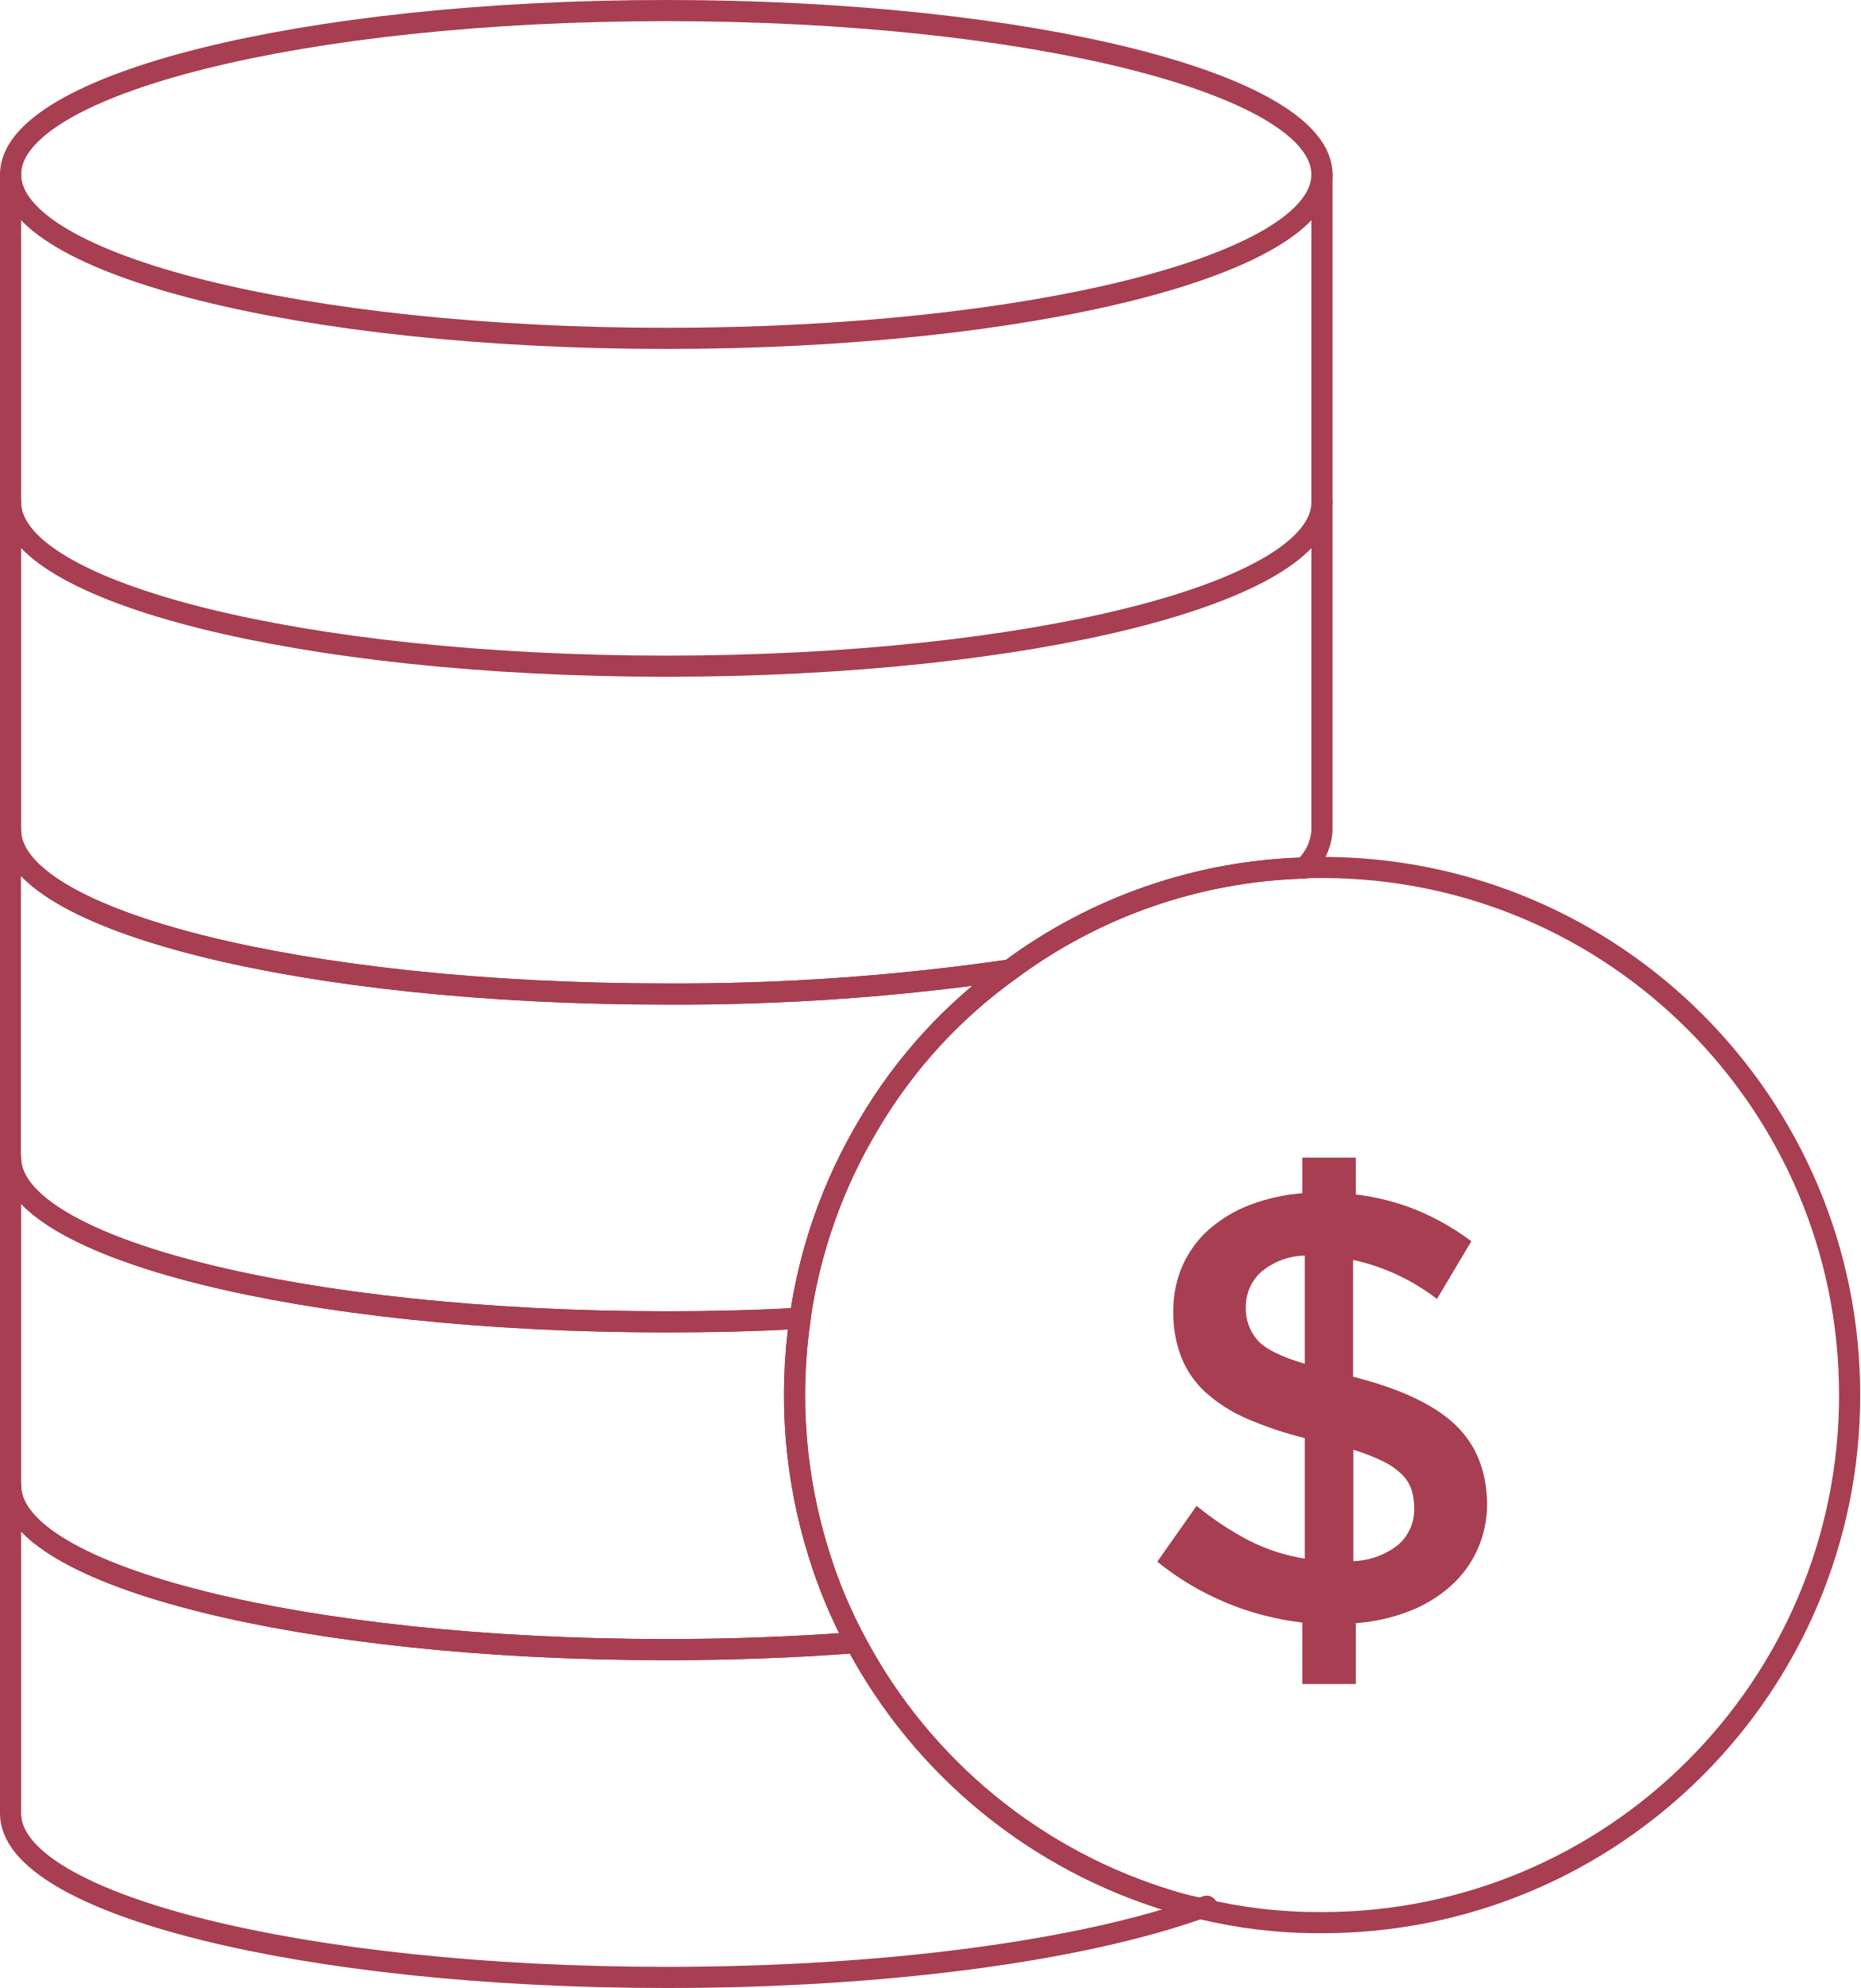
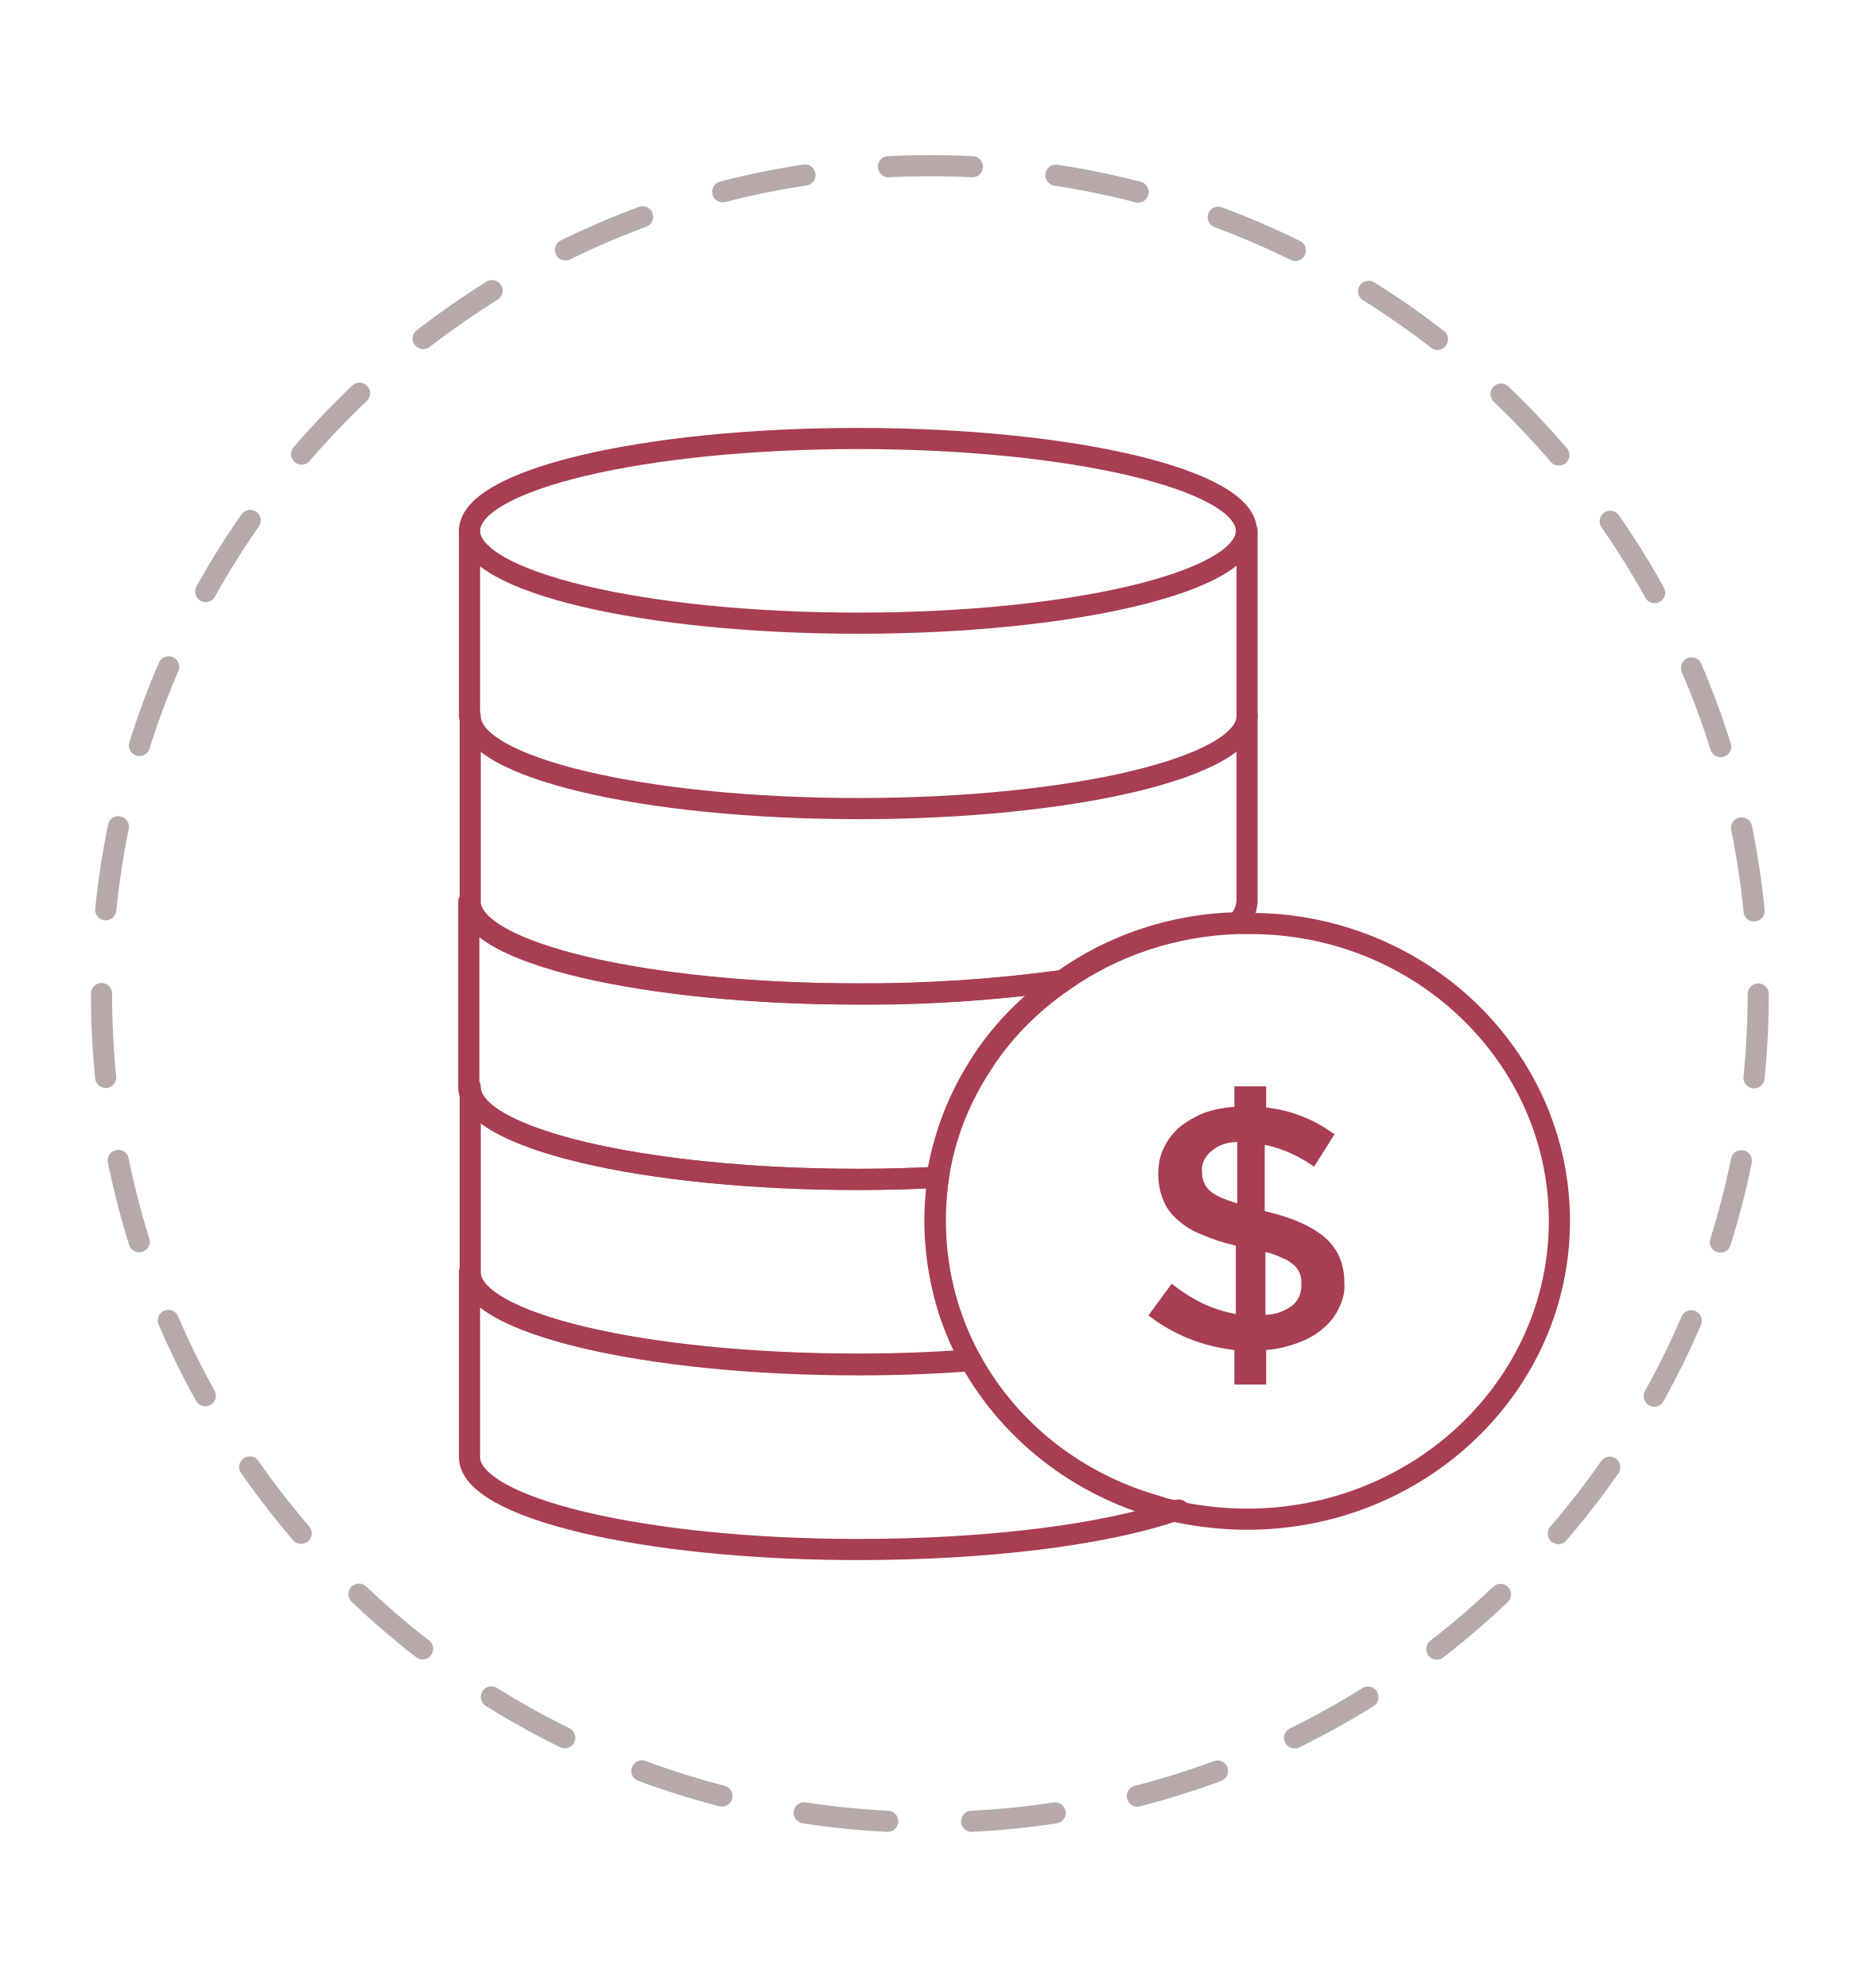
- <svg xmlns="http://www.w3.org/2000/svg" id="Layer_1" data-name="Layer 1" viewBox="0 0 263.84 282">
-   <defs>
-     <style>.cls-1{fill:none;stroke:#a83e51;stroke-linecap:round;stroke-linejoin:round;stroke-width:3px;}.cls-2{fill:#a83e51;}</style>
-   </defs>
-   <ellipse class="cls-1" cx="94.5" cy="24.75" rx="93" ry="23.25" />
-   <line class="cls-1" x1="1.5" y1="71.25" x2="1.5" y2="24.75" />
-   <line class="cls-1" x1="187.5" y1="71.25" x2="187.5" y2="24.75" />
-   <path class="cls-1" d="M210.58,85.25v46.5a7.9,7.9,0,0,1-2.54,5.38,73.53,73.53,0,0,0-41.71,14.46A327.85,327.85,0,0,1,117.58,155c-51.37,0-93-10.39-93-23.25V85.25c0,12.86,41.63,23.25,93,23.25S210.58,98.11,210.58,85.25Z" transform="translate(-23.08 -14)" />
-   <path class="cls-1" d="M166.33,151.59a71.56,71.56,0,0,0-20.05,21.94A73.8,73.8,0,0,0,136.55,201c-6.11.36-12.43.51-19,.51-51.37,0-93-10.39-93-23.25v-46.5c0,12.86,41.63,23.25,93,23.25A327.85,327.85,0,0,0,166.33,151.59Z" transform="translate(-23.08 -14)" />
-   <path class="cls-1" d="M144.46,247c-8.5.66-17.51,1-26.88,1-51.37,0-93-10.39-93-23.25v-46.5c0,12.86,41.63,23.25,93,23.25,6.54,0,12.86-.15,19-.51a75.3,75.3,0,0,0,2.61,33.35A69.85,69.85,0,0,0,144.46,247Z" transform="translate(-23.08 -14)" />
-   <path class="cls-1" d="M194.23,284.4c-.29.07-.58.22-.87.29" transform="translate(-23.08 -14)" />
-   <path class="cls-1" d="M193.29,284.69c-16.86,6-44.47,9.81-75.71,9.81-51.37,0-93-10.39-93-23.25v-46.5c0,12.86,41.63,23.25,93,23.25,9.37,0,18.38-.36,26.88-1a75.13,75.13,0,0,0,45,36.77A33.13,33.13,0,0,0,193.29,284.69Z" transform="translate(-23.08 -14)" />
-   <path class="cls-1" d="M285.42,211.89a74.83,74.83,0,0,1-74.84,74.84,71.21,71.21,0,0,1-17.22-2h-.07a33.13,33.13,0,0,1-3.78-.94,75.13,75.13,0,0,1-45-36.77,69.85,69.85,0,0,1-5.3-12.64A75.3,75.3,0,0,1,136.55,201a73.8,73.8,0,0,1,9.73-27.46,71.56,71.56,0,0,1,20.05-21.94A73.53,73.53,0,0,1,208,137.13c.87-.08,1.67-.08,2.54-.08A74.83,74.83,0,0,1,285.42,211.89Z" transform="translate(-23.08 -14)" />
-   <path class="cls-2" d="M232.6,233.87a15.17,15.17,0,0,1-3.8,5.14,19.19,19.19,0,0,1-5.84,3.54,26.24,26.24,0,0,1-7.58,1.7v8.63h-7.59v-8.72a40,40,0,0,1-20.57-8.63l5.58-7.93a42.81,42.81,0,0,0,7.41,4.92,26.64,26.64,0,0,0,7.93,2.57V218a52.2,52.2,0,0,1-8.28-2.79,21.51,21.51,0,0,1-5.8-3.71,13.45,13.45,0,0,1-3.44-5,17.28,17.28,0,0,1-1.13-6.49,15.87,15.87,0,0,1,1.3-6.46,15,15,0,0,1,3.75-5.14,19.16,19.16,0,0,1,5.8-3.49,27,27,0,0,1,7.45-1.66v-5.05h7.59v5.23a33.59,33.59,0,0,1,8.76,2.26,36.33,36.33,0,0,1,7.63,4.37l-4.88,8.19A30,30,0,0,0,215,192.72v16.57q9.94,2.52,14.43,6.76T234,227.34A15.54,15.54,0,0,1,232.6,233.87Zm-24.46-41.76a9.85,9.85,0,0,0-6.28,2.4,6.63,6.63,0,0,0-2.08,4.93,6.75,6.75,0,0,0,1.65,4.66c1.11,1.25,3.34,2.37,6.71,3.35Zm15.13,33.18a5.54,5.54,0,0,0-1.39-2.18,10.33,10.33,0,0,0-2.66-1.83,27.54,27.54,0,0,0-4.19-1.62v15.79a10.76,10.76,0,0,0,6.41-2.36,6.62,6.62,0,0,0,2.22-5.14A8.41,8.41,0,0,0,223.27,225.29Z" transform="translate(-23.08 -14)" />
+ <svg xmlns="http://www.w3.org/2000/svg" version="1.1" id="Layer_1" x="0px" y="0px" viewBox="0 0 263.8 282" style="enable-background:new 0 0 263.8 282;" xml:space="preserve">
+   <style type="text/css">
+ 	.st0{fill:none;stroke:#A83E51;stroke-width:3;stroke-linecap:round;stroke-linejoin:round;}
+ 	.st1{fill:#A83E51;}
+ 	.st2{fill:none;stroke:#B7A9A9;stroke-width:3;stroke-linecap:round;stroke-linejoin:round;stroke-dasharray:11.911,11.911;}
+ </style>
+   <g>
+     <ellipse class="st0" cx="121.7" cy="75.3" rx="55.1" ry="13.1" />
+     <line class="st0" x1="66.6" y1="101.6" x2="66.6" y2="75.3" />
+     <line class="st0" x1="176.9" y1="101.6" x2="176.9" y2="75.3" />
+     <path class="st0" d="M176.9,101.6v26.3c-0.1,1.2-0.6,2.3-1.5,3c-8.9,0.2-17.6,3.1-24.7,8.2c-9.6,1.3-19.2,2-28.9,1.9   c-30.4,0-55.1-5.9-55.1-13.1v-26.3c0,7.3,24.7,13.1,55.1,13.1S176.9,108.8,176.9,101.6z" />
+     <path class="st0" d="M150.6,139.1c-4.8,3.3-8.9,7.5-11.9,12.4c-3,4.8-4.9,10-5.8,15.5c-3.6,0.2-7.4,0.3-11.3,0.3   c-30.4,0-55.1-5.9-55.1-13.1v-26.3c0,7.3,24.7,13.1,55.1,13.1C131.4,141,141.1,140.4,150.6,139.1z" />
+     <path class="st0" d="M137.7,193c-5,0.4-10.4,0.6-15.9,0.6c-30.4,0-55.1-5.9-55.1-13.1v-26.3c0,7.3,24.7,13.1,55.1,13.1   c3.9,0,7.6-0.1,11.3-0.3c-1,6.3-0.4,12.8,1.5,18.9C135.4,188.3,136.4,190.7,137.7,193z" />
+     <path class="st0" d="M167.2,214.2c-0.2,0-0.3,0.1-0.5,0.2" />
+     <path class="st0" d="M166.6,214.3c-10,3.4-26.4,5.5-44.9,5.5c-30.4,0-55.1-5.9-55.1-13.1v-26.3c0,7.3,24.7,13.1,55.1,13.1   c5.6,0,10.9-0.2,15.9-0.6c5.6,10.1,15.2,17.6,26.7,20.8C165.1,214,165.9,214.2,166.6,214.3z" />
+     <path class="st0" d="M221.2,173.2c0,23.4-19.9,42.3-44.3,42.3c0,0,0,0,0,0c-3.4,0-6.9-0.4-10.2-1.1h0c-0.8-0.1-1.5-0.3-2.2-0.5   c-11.5-3.2-21.1-10.7-26.7-20.8c-1.3-2.3-2.3-4.7-3.1-7.1c-2-6.1-2.5-12.6-1.6-18.9c0.8-5.5,2.8-10.8,5.8-15.5   c3-4.9,7.1-9.1,11.9-12.4c7.2-5.1,15.8-7.9,24.7-8.2c0.5,0,1,0,1.5,0C201.3,130.8,221.2,149.8,221.2,173.2   C221.2,173.1,221.2,173.2,221.2,173.2z" />
+     <path class="st1" d="M189.9,185.6c-0.5,1.1-1.3,2.1-2.3,2.9c-1,0.9-2.2,1.5-3.5,2c-1.4,0.5-3,0.9-4.5,1v4.9h-4.5v-4.9   c-4.5-0.5-8.7-2.2-12.2-4.9l3.3-4.5c1.4,1.1,2.8,2,4.4,2.8c1.5,0.7,3.1,1.2,4.7,1.5v-9.7c-1.7-0.4-3.3-0.9-4.9-1.6   c-1.3-0.5-2.4-1.2-3.4-2.1c-0.9-0.8-1.6-1.7-2-2.8c-0.5-1.2-0.7-2.4-0.7-3.7c0-1.3,0.2-2.5,0.8-3.7c0.5-1.1,1.3-2.1,2.2-2.9   c1-0.8,2.2-1.5,3.4-2c1.4-0.5,2.9-0.8,4.4-0.9v-2.9h4.5v3c1.8,0.2,3.5,0.6,5.2,1.3c1.6,0.6,3.1,1.5,4.5,2.5l-2.9,4.6   c-2.1-1.5-4.5-2.6-7-3.1v9.4c3.9,0.9,6.8,2.2,8.6,3.8c1.8,1.6,2.7,3.7,2.7,6.4C190.8,183.2,190.5,184.4,189.9,185.6z M175.4,162   c-1.4,0-2.7,0.5-3.7,1.4c-0.8,0.7-1.3,1.7-1.2,2.8c0,1,0.3,1.9,1,2.6c0.7,0.7,2,1.3,4,1.9V162z M184.4,180.7   c-0.2-0.5-0.5-0.9-0.8-1.2c-0.5-0.4-1-0.8-1.6-1c-0.8-0.4-1.6-0.7-2.5-0.9v8.9c1.4,0,2.7-0.5,3.8-1.3c0.9-0.7,1.3-1.8,1.3-2.9   C184.6,181.7,184.6,181.2,184.4,180.7L184.4,180.7z" />
+   </g>
+   <g>
+     <circle class="st2" cx="131.9" cy="141" r="117.5" />
+   </g>
</svg>
